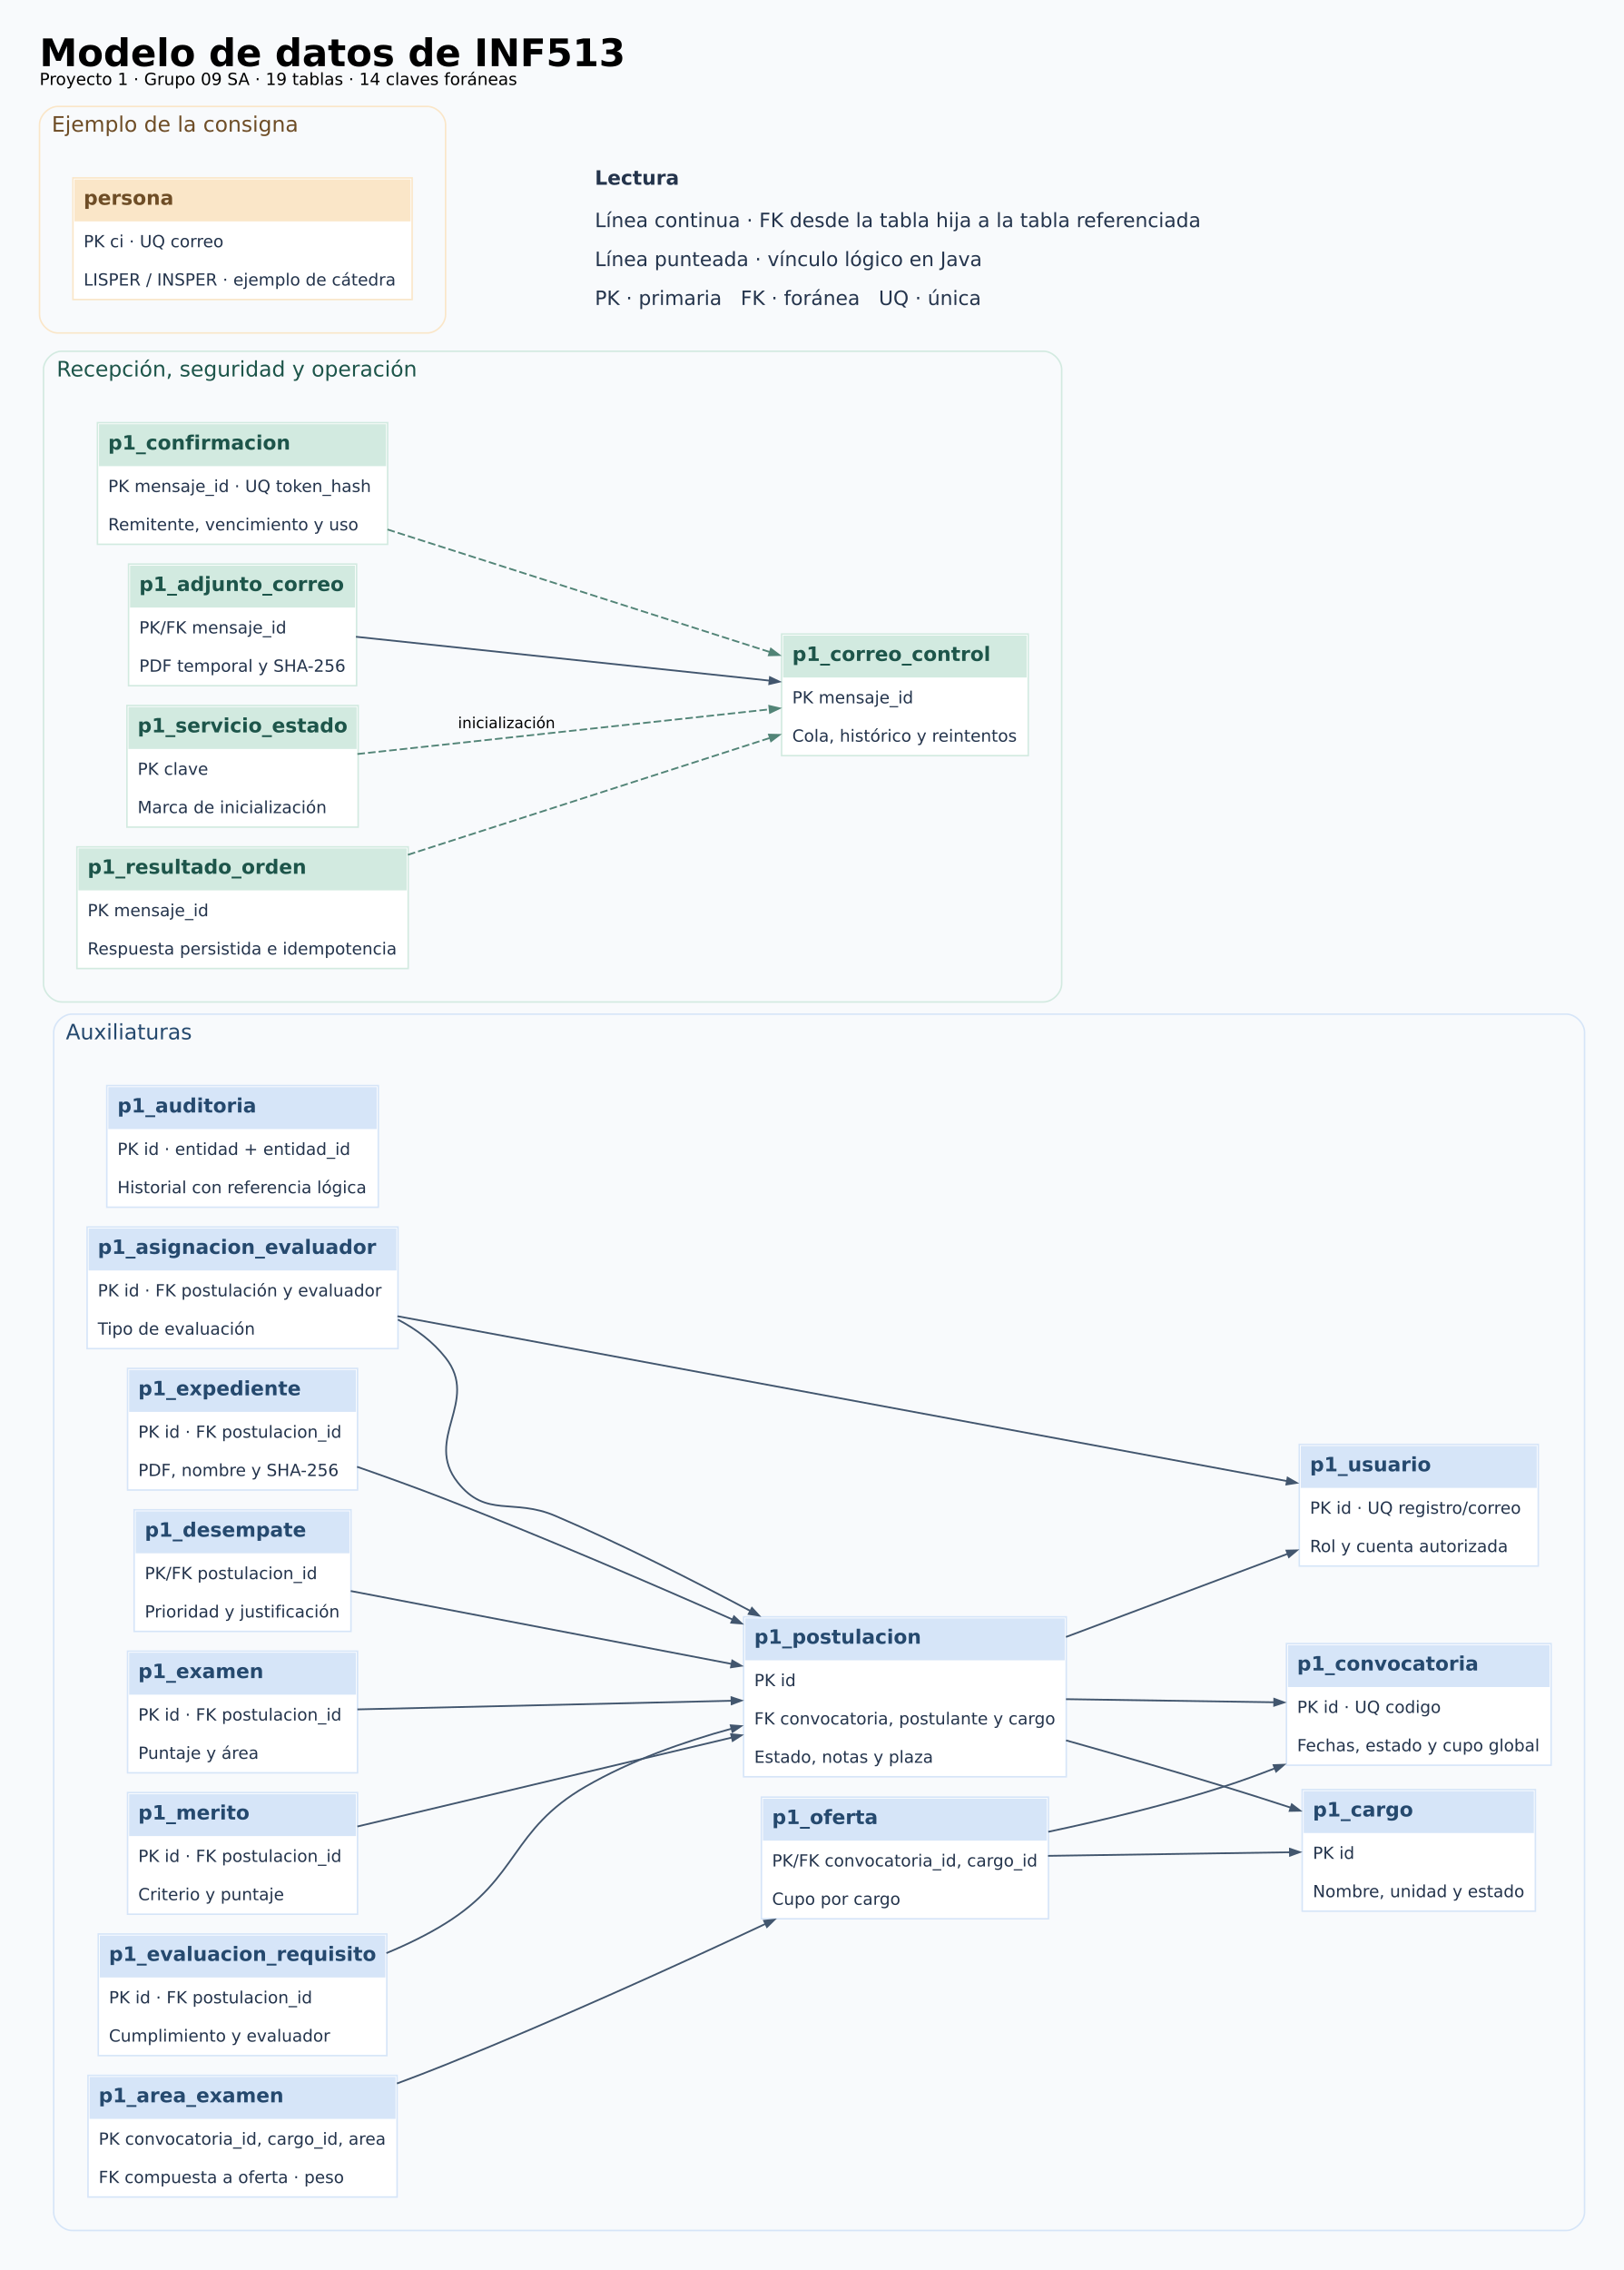
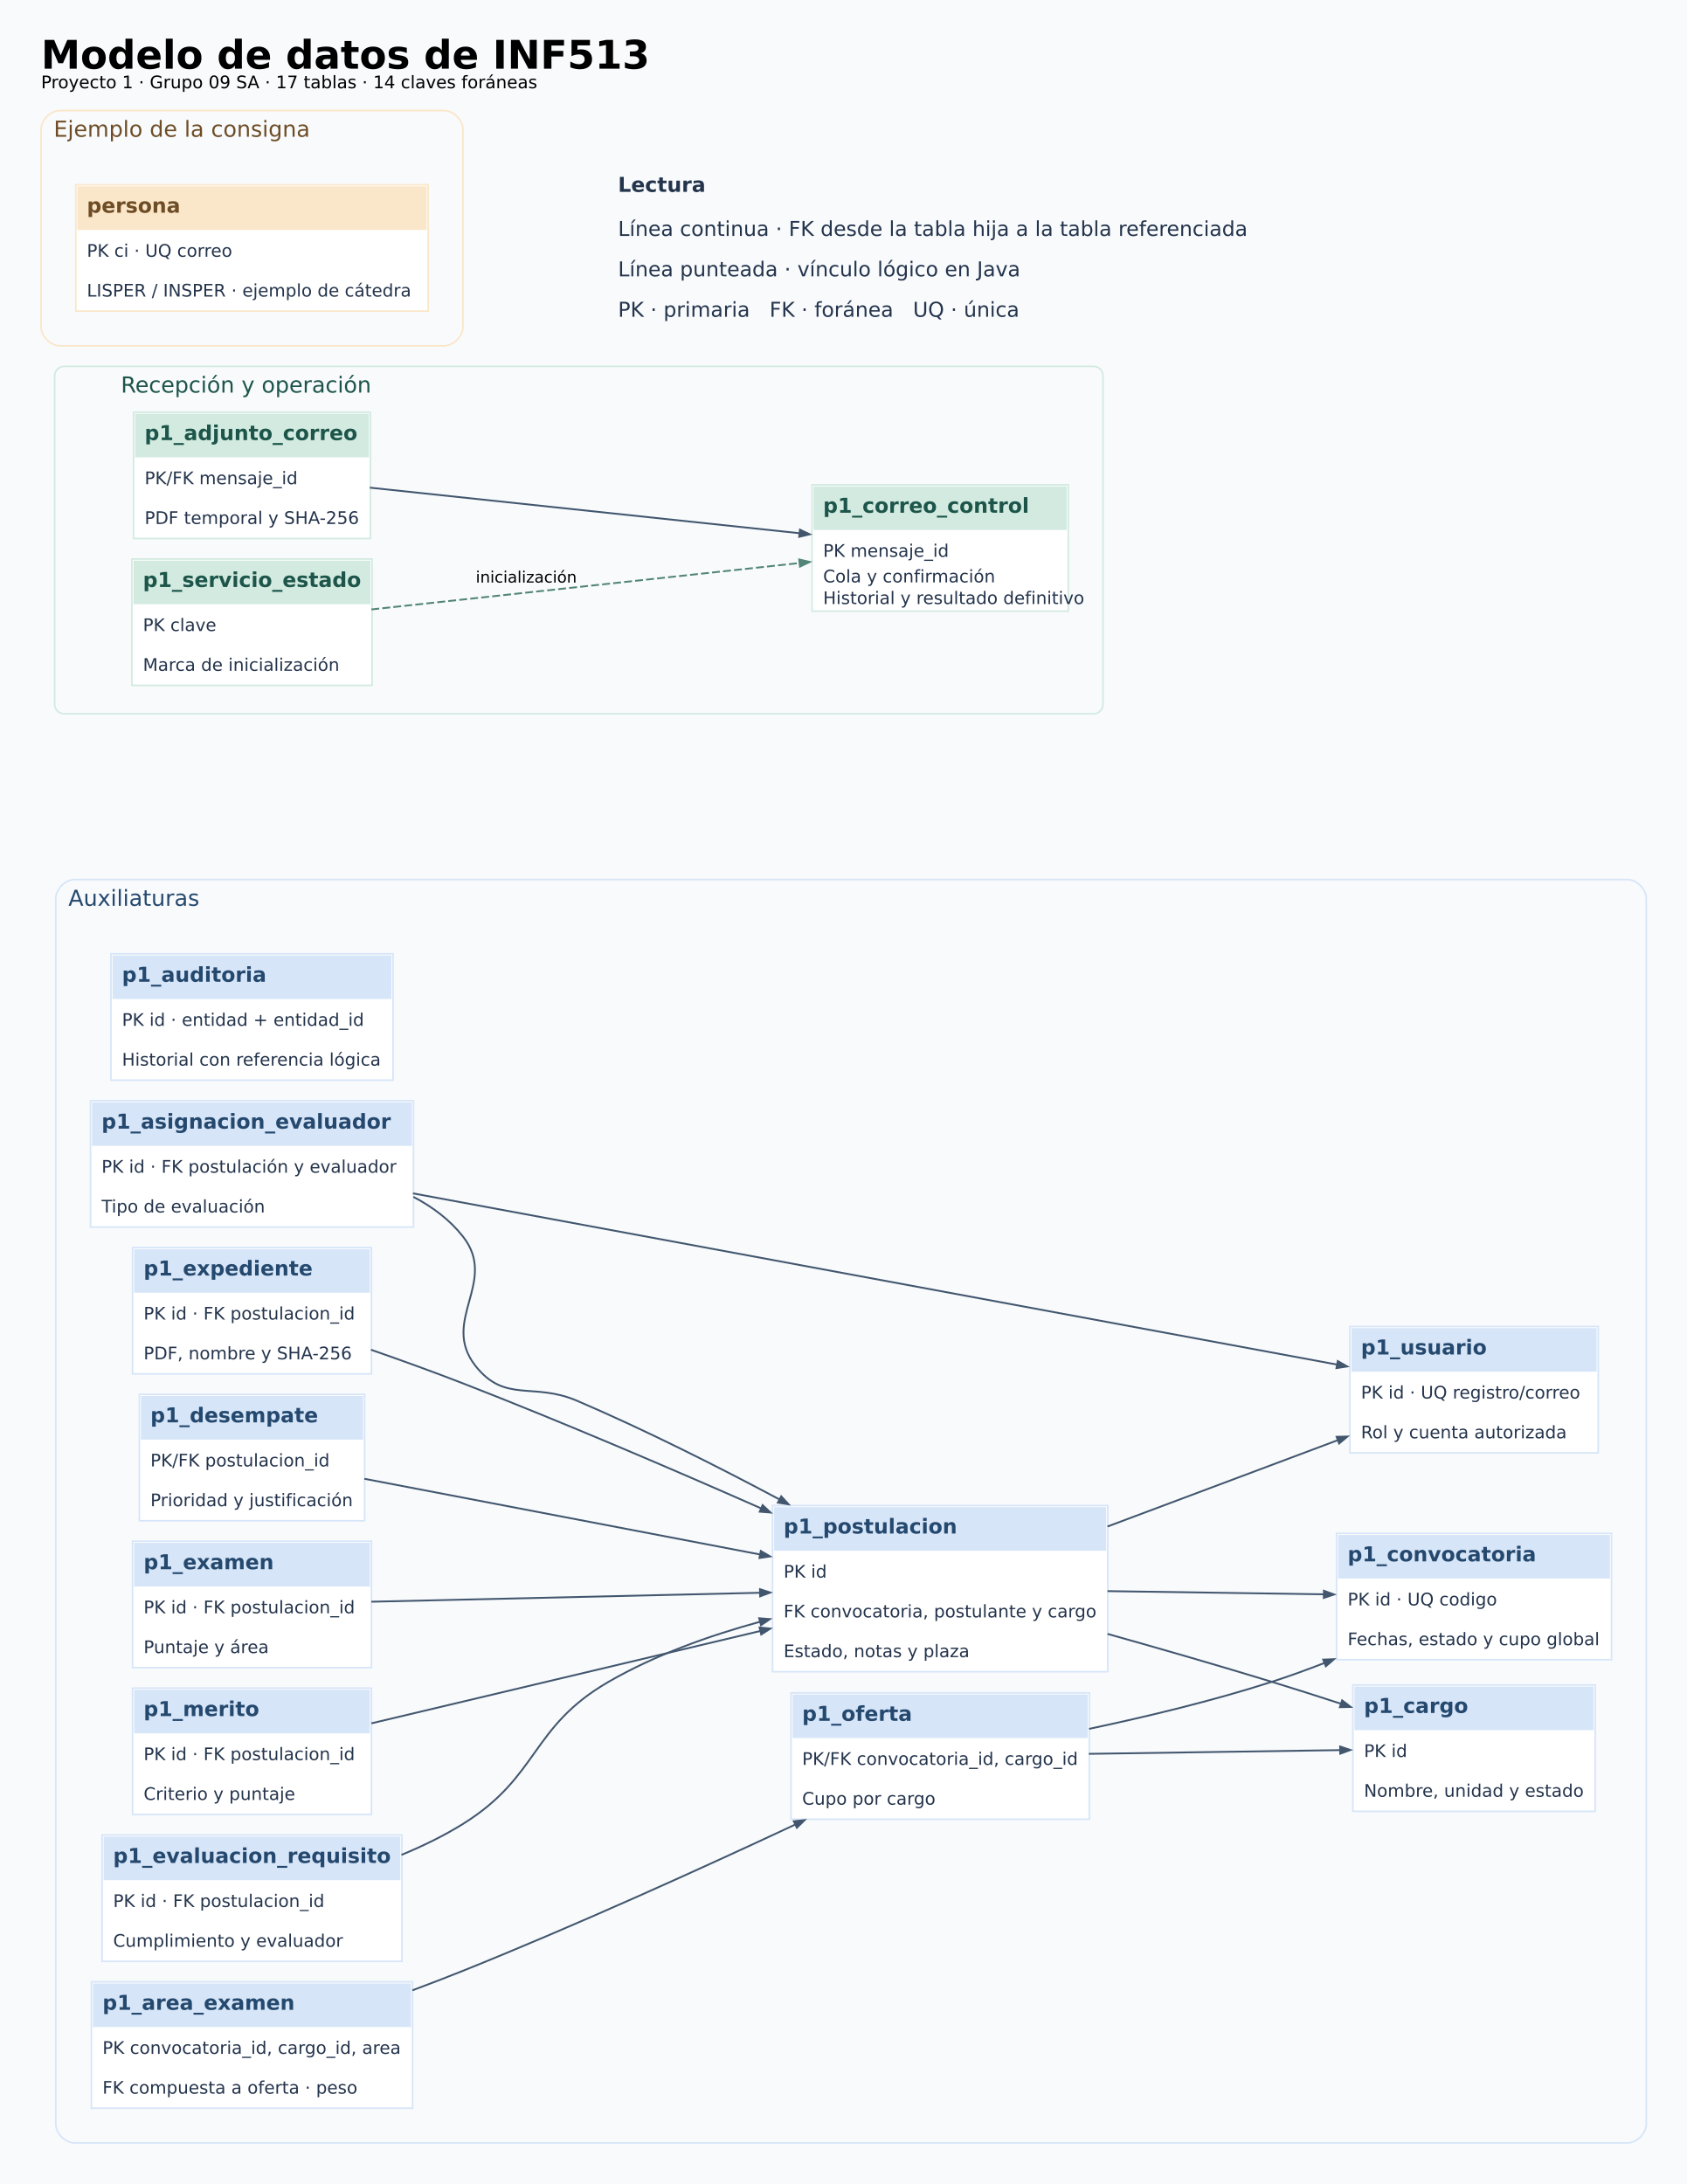
- <svg xmlns="http://www.w3.org/2000/svg" width="1068pt" height="1493pt" viewBox="0.00 0.00 1068.00 1493.00">
-   <g id="graph0" class="graph" transform="scale(1 1) rotate(0) translate(18 1475)">
+ <svg xmlns="http://www.w3.org/2000/svg" width="1068pt" height="1383pt" viewBox="0.00 0.00 1068.00 1383.00">
+   <g id="graph0" class="graph" transform="scale(1 1) rotate(0) translate(18 1365.0)">
    <polygon fill="#f8fafc" stroke="none" points="-18,18 -18,-1475 1050.44,-1475 1050.44,18 -18,18" />
-     <text xml:space="preserve" text-anchor="start" x="8" y="-1431.5" font-family="DejaVu Sans" font-weight="bold" font-size="25.00">Modelo de datos de INF513</text>
-     <text xml:space="preserve" text-anchor="start" x="8" y="-1419.1" font-family="DejaVu Sans" font-size="11.00">Proyecto 1 · Grupo 09 SA · 19 tablas · 14 claves foráneas</text>
+     <text xml:space="preserve" text-anchor="start" x="8" y="-1321.5" font-family="DejaVu Sans" font-weight="bold" font-size="25.00">Modelo de datos de INF513</text>
+     <text xml:space="preserve" text-anchor="start" x="8" y="-1309.1" font-family="DejaVu Sans" font-size="11.00">Proyecto 1 · Grupo 09 SA · 17 tablas · 14 claves foráneas</text>
    <g id="clust1" class="cluster">
      <path fill="#f8fafc" stroke="#d6e5f8" d="M29.31,-8C29.31,-8 1012.44,-8 1012.44,-8 1018.44,-8 1024.44,-14 1024.44,-20 1024.44,-20 1024.44,-796 1024.44,-796 1024.44,-802 1018.44,-808 1012.44,-808 1012.44,-808 29.31,-808 29.31,-808 23.31,-808 17.31,-802 17.31,-796 17.31,-796 17.31,-20 17.31,-20 17.31,-14 23.31,-8 29.31,-8" />
      <text xml:space="preserve" text-anchor="middle" x="66.79" y="-791.4" font-family="DejaVu Sans" font-size="14.00" fill="#25496e">Auxiliaturas</text>
    </g>
    <g id="clust2" class="cluster">
-       <path fill="#f8fafc" stroke="#d2eae0" d="M22.61,-816C22.61,-816 668.46,-816 668.46,-816 674.46,-816 680.46,-822 680.46,-828 680.46,-828 680.46,-1232 680.46,-1232 680.46,-1238 674.46,-1244 668.46,-1244 668.46,-1244 22.61,-1244 22.61,-1244 16.61,-1244 10.61,-1238 10.61,-1232 10.61,-1232 10.61,-828 10.61,-828 10.61,-822 16.61,-816 22.61,-816" />
-       <text xml:space="preserve" text-anchor="middle" x="137.81" y="-1227.4" font-family="DejaVu Sans" font-size="14.00" fill="#1d554a">Recepción, seguridad y operación</text>
-     </g>
-     <g id="clust3" class="cluster">
+       <rect x="16.61" y="-1133" width="663.85" height="220" rx="6" fill="#f8fafc" stroke="#d2eae0" />
+       <text xml:space="preserve" text-anchor="middle" x="137.81" y="-1116.4" font-family="DejaVu Sans" font-size="14.00" fill="#1d554a">Recepción y operación</text>
+     </g>
+     <g id="clust3" class="cluster" transform="translate(0 110)">
      <path fill="#f8fafc" stroke="#fae6c8" d="M20,-1256C20,-1256 263.13,-1256 263.13,-1256 269.13,-1256 275.13,-1262 275.13,-1268 275.13,-1268 275.13,-1393 275.13,-1393 275.13,-1399 269.13,-1405 263.13,-1405 263.13,-1405 20,-1405 20,-1405 14,-1405 8,-1399 8,-1393 8,-1393 8,-1268 8,-1268 8,-1262 14,-1256 20,-1256" />
      <text xml:space="preserve" text-anchor="middle" x="97.15" y="-1388.4" font-family="DejaVu Sans" font-size="14.00" fill="#6e4d26">Ejemplo de la consigna</text>
    </g>
    <g id="node1" class="node">
      <polygon fill="white" stroke="none" points="836.77,-445 836.77,-525 994,-525 994,-445 836.77,-445" />
      <polygon fill="none" stroke="#d6e5f8" points="836.77,-445 836.77,-525 994,-525 994,-445 836.77,-445" />
      <polygon fill="#d6e5f8" stroke="none" points="837.77,-496.4 837.77,-524 993,-524 993,-496.4 837.77,-496.4" />
      <text xml:space="preserve" text-anchor="start" x="843.77" y="-507.3" font-family="DejaVu Sans" font-weight="bold" font-size="13.00" fill="#25496e">p1_usuario</text>
      <text xml:space="preserve" text-anchor="start" x="843.77" y="-479.4" font-family="DejaVu Sans" font-size="11.00" fill="#24344c">PK id · UQ registro/correo</text>
      <text xml:space="preserve" text-anchor="start" x="843.77" y="-454.2" font-family="DejaVu Sans" font-size="11.00" fill="#24344c">Rol y cuenta autorizada</text>
    </g>
    <g id="node2" class="node">
      <polygon fill="white" stroke="none" points="828.32,-314 828.32,-394 1002.44,-394 1002.44,-314 828.32,-314" />
      <polygon fill="none" stroke="#d6e5f8" points="828.32,-314 828.32,-394 1002.44,-394 1002.44,-314 828.32,-314" />
      <polygon fill="#d6e5f8" stroke="none" points="829.32,-365.4 829.32,-393 1001.44,-393 1001.44,-365.4 829.32,-365.4" />
      <text xml:space="preserve" text-anchor="start" x="835.32" y="-376.3" font-family="DejaVu Sans" font-weight="bold" font-size="13.00" fill="#25496e">p1_convocatoria</text>
      <text xml:space="preserve" text-anchor="start" x="835.32" y="-348.4" font-family="DejaVu Sans" font-size="11.00" fill="#24344c">PK id · UQ codigo</text>
      <text xml:space="preserve" text-anchor="start" x="835.32" y="-323.2" font-family="DejaVu Sans" font-size="11.00" fill="#24344c">Fechas, estado y cupo global</text>
    </g>
    <g id="node3" class="node">
      <polygon fill="white" stroke="none" points="838.68,-218 838.68,-298 992.09,-298 992.09,-218 838.68,-218" />
      <polygon fill="none" stroke="#d6e5f8" points="838.68,-218 838.68,-298 992.09,-298 992.09,-218 838.68,-218" />
      <polygon fill="#d6e5f8" stroke="none" points="839.68,-269.4 839.68,-297 991.09,-297 991.09,-269.4 839.68,-269.4" />
      <text xml:space="preserve" text-anchor="start" x="845.68" y="-280.3" font-family="DejaVu Sans" font-weight="bold" font-size="13.00" fill="#25496e">p1_cargo</text>
      <text xml:space="preserve" text-anchor="start" x="845.68" y="-252.4" font-family="DejaVu Sans" font-size="11.00" fill="#24344c">PK id</text>
      <text xml:space="preserve" text-anchor="start" x="845.68" y="-227.2" font-family="DejaVu Sans" font-size="11.00" fill="#24344c">Nombre, unidad y estado</text>
    </g>
    <g id="node4" class="node">
      <polygon fill="white" stroke="none" points="482.92,-213 482.92,-293 671.74,-293 671.74,-213 482.92,-213" />
      <polygon fill="none" stroke="#d6e5f8" points="482.92,-213 482.92,-293 671.74,-293 671.74,-213 482.92,-213" />
      <polygon fill="#d6e5f8" stroke="none" points="483.92,-264.4 483.92,-292 670.74,-292 670.74,-264.4 483.92,-264.4" />
      <text xml:space="preserve" text-anchor="start" x="489.92" y="-275.3" font-family="DejaVu Sans" font-weight="bold" font-size="13.00" fill="#25496e">p1_oferta</text>
      <text xml:space="preserve" text-anchor="start" x="489.92" y="-247.4" font-family="DejaVu Sans" font-size="11.00" fill="#24344c">PK/FK convocatoria_id, cargo_id</text>
      <text xml:space="preserve" text-anchor="start" x="489.92" y="-222.2" font-family="DejaVu Sans" font-size="11.00" fill="#24344c">Cupo por cargo</text>
    </g>
    <g id="edge11" class="edge">
      <path fill="none" stroke="#42566e" stroke-width="1.15" d="M671.63,-270.22C708.12,-277.93 750.06,-288 787.32,-300 798.36,-303.56 809.77,-307.7 821.01,-312.08" />
      <polygon fill="#42566e" stroke="#42566e" stroke-width="1.15" points="819.87,-314.07 826.75,-314.34 821.54,-309.84 819.87,-314.07" />
    </g>
    <g id="edge10" class="edge">
      <path fill="none" stroke="#42566e" stroke-width="1.15" d="M671.49,-254.39C721.45,-255.13 782.5,-256.04 830.9,-256.76" />
      <polygon fill="#42566e" stroke="#42566e" stroke-width="1.15" points="830.59,-259.03 837.12,-256.85 830.66,-254.48 830.59,-259.03" />
    </g>
    <g id="node5" class="node">
      <polygon fill="white" stroke="none" points="39.9,-30 39.9,-110 243.24,-110 243.24,-30 39.9,-30" />
      <polygon fill="none" stroke="#d6e5f8" points="39.9,-30 39.9,-110 243.24,-110 243.24,-30 39.9,-30" />
      <polygon fill="#d6e5f8" stroke="none" points="40.9,-81.4 40.9,-109 242.24,-109 242.24,-81.4 40.9,-81.4" />
      <text xml:space="preserve" text-anchor="start" x="46.9" y="-92.3" font-family="DejaVu Sans" font-weight="bold" font-size="13.00" fill="#25496e">p1_area_examen</text>
      <text xml:space="preserve" text-anchor="start" x="46.9" y="-64.4" font-family="DejaVu Sans" font-size="11.00" fill="#24344c">PK convocatoria_id, cargo_id, area</text>
      <text xml:space="preserve" text-anchor="start" x="46.9" y="-39.2" font-family="DejaVu Sans" font-size="11.00" fill="#24344c">FK compuesta a oferta · peso</text>
    </g>
    <g id="edge2" class="edge">
      <path fill="none" stroke="#42566e" stroke-width="1.15" d="M243.15,-104.66C253.99,-108.7 264.83,-112.85 275.13,-117 346.87,-145.85 426.55,-182.02 485.93,-209.8" />
      <polygon fill="#42566e" stroke="#42566e" stroke-width="1.15" points="484.64,-211.71 491.5,-212.41 486.58,-207.59 484.64,-211.71" />
    </g>
    <g id="node6" class="node">
      <polygon fill="white" stroke="none" points="471.19,-306.4 471.19,-411.6 683.47,-411.6 683.47,-306.4 471.19,-306.4" />
      <polygon fill="none" stroke="#d6e5f8" points="471.19,-306.4 471.19,-411.6 683.47,-411.6 683.47,-306.4 471.19,-306.4" />
      <polygon fill="#d6e5f8" stroke="none" points="472.19,-383 472.19,-410.6 682.47,-410.6 682.47,-383 472.19,-383" />
      <text xml:space="preserve" text-anchor="start" x="478.19" y="-393.9" font-family="DejaVu Sans" font-weight="bold" font-size="13.00" fill="#25496e">p1_postulacion</text>
      <text xml:space="preserve" text-anchor="start" x="478.19" y="-366" font-family="DejaVu Sans" font-size="11.00" fill="#24344c">PK id</text>
      <text xml:space="preserve" text-anchor="start" x="478.19" y="-340.8" font-family="DejaVu Sans" font-size="11.00" fill="#24344c">FK convocatoria, postulante y cargo</text>
      <text xml:space="preserve" text-anchor="start" x="478.19" y="-315.6" font-family="DejaVu Sans" font-size="11.00" fill="#24344c">Estado, notas y plaza</text>
    </g>
    <g id="edge14" class="edge">
      <path fill="none" stroke="#42566e" stroke-width="1.15" d="M683.28,-398.35C730.25,-415.96 784.91,-436.45 829.28,-453.09" />
      <polygon fill="#42566e" stroke="#42566e" stroke-width="1.15" points="828.35,-455.17 835.24,-455.33 829.95,-450.91 828.35,-455.17" />
    </g>
    <g id="edge13" class="edge">
      <path fill="none" stroke="#42566e" stroke-width="1.15" d="M683.28,-357.44C727.15,-356.79 777.74,-356.03 820.37,-355.4" />
      <polygon fill="#42566e" stroke="#42566e" stroke-width="1.15" points="820.31,-357.68 826.77,-355.3 820.24,-353.13 820.31,-357.68" />
    </g>
    <g id="edge12" class="edge">
      <path fill="none" stroke="#42566e" stroke-width="1.15" d="M683.31,-330.34C716.65,-320.98 753.62,-310.32 787.32,-300 801.6,-295.63 816.73,-290.8 831.37,-286.02" />
      <polygon fill="#42566e" stroke="#42566e" stroke-width="1.15" points="831.85,-288.26 837.32,-284.08 830.43,-283.94 831.85,-288.26" />
    </g>
    <g id="node7" class="node">
      <polygon fill="white" stroke="none" points="65.93,-495 65.93,-575 217.2,-575 217.2,-495 65.93,-495" />
      <polygon fill="none" stroke="#d6e5f8" points="65.93,-495 65.93,-575 217.2,-575 217.2,-495 65.93,-495" />
      <polygon fill="#d6e5f8" stroke="none" points="66.93,-546.4 66.93,-574 216.2,-574 216.2,-546.4 66.93,-546.4" />
      <text xml:space="preserve" text-anchor="start" x="72.93" y="-557.3" font-family="DejaVu Sans" font-weight="bold" font-size="13.00" fill="#25496e">p1_expediente</text>
      <text xml:space="preserve" text-anchor="start" x="72.93" y="-529.4" font-family="DejaVu Sans" font-size="11.00" fill="#24344c">PK id · FK postulacion_id</text>
      <text xml:space="preserve" text-anchor="start" x="72.93" y="-504.2" font-family="DejaVu Sans" font-size="11.00" fill="#24344c">PDF, nombre y SHA-256</text>
    </g>
    <g id="edge8" class="edge">
      <path fill="none" stroke="#42566e" stroke-width="1.15" d="M216.89,-510.29C235.97,-503.65 256.4,-496.28 275.13,-489 338.26,-464.46 407.72,-434.67 464.02,-409.8" />
      <polygon fill="#42566e" stroke="#42566e" stroke-width="1.15" points="464.91,-411.9 469.93,-407.19 463.07,-407.74 464.91,-411.9" />
    </g>
    <g id="node8" class="node">
      <polygon fill="white" stroke="none" points="46.65,-123 46.65,-203 236.48,-203 236.48,-123 46.65,-123" />
      <polygon fill="none" stroke="#d6e5f8" points="46.65,-123 46.65,-203 236.48,-203 236.48,-123 46.65,-123" />
      <polygon fill="#d6e5f8" stroke="none" points="47.65,-174.4 47.65,-202 235.48,-202 235.48,-174.4 47.65,-174.4" />
      <text xml:space="preserve" text-anchor="start" x="53.65" y="-185.3" font-family="DejaVu Sans" font-weight="bold" font-size="13.00" fill="#25496e">p1_evaluacion_requisito</text>
      <text xml:space="preserve" text-anchor="start" x="53.65" y="-157.4" font-family="DejaVu Sans" font-size="11.00" fill="#24344c">PK id · FK postulacion_id</text>
      <text xml:space="preserve" text-anchor="start" x="53.65" y="-132.2" font-family="DejaVu Sans" font-size="11.00" fill="#24344c">Cumplimiento y evaluador</text>
    </g>
    <g id="edge6" class="edge">
      <path fill="none" stroke="#42566e" stroke-width="1.15" d="M236.23,-190.42C249.73,-196.01 263.11,-202.51 275.13,-210 323.74,-240.27 317.76,-271.34 367.34,-300 396.65,-316.95 431.11,-329.26 463.51,-338.11" />
      <polygon fill="#42566e" stroke="#42566e" stroke-width="1.15" points="462.71,-340.26 469.57,-339.73 463.88,-335.86 462.71,-340.26" />
    </g>
    <g id="node9" class="node">
      <polygon fill="white" stroke="none" points="65.93,-216 65.93,-296 217.2,-296 217.2,-216 65.93,-216" />
      <polygon fill="none" stroke="#d6e5f8" points="65.93,-216 65.93,-296 217.2,-296 217.2,-216 65.93,-216" />
      <polygon fill="#d6e5f8" stroke="none" points="66.93,-267.4 66.93,-295 216.2,-295 216.2,-267.4 66.93,-267.4" />
      <text xml:space="preserve" text-anchor="start" x="72.93" y="-278.3" font-family="DejaVu Sans" font-weight="bold" font-size="13.00" fill="#25496e">p1_merito</text>
      <text xml:space="preserve" text-anchor="start" x="72.93" y="-250.4" font-family="DejaVu Sans" font-size="11.00" fill="#24344c">PK id · FK postulacion_id</text>
      <text xml:space="preserve" text-anchor="start" x="72.93" y="-225.2" font-family="DejaVu Sans" font-size="11.00" fill="#24344c">Criterio y puntaje</text>
    </g>
    <g id="edge9" class="edge">
      <path fill="none" stroke="#42566e" stroke-width="1.15" d="M217.13,-273.71C284.93,-289.8 385.94,-313.79 463.6,-332.23" />
      <polygon fill="#42566e" stroke="#42566e" stroke-width="1.15" points="462.97,-334.42 469.82,-333.71 464.02,-329.99 462.97,-334.42" />
    </g>
    <g id="node10" class="node">
      <polygon fill="white" stroke="none" points="65.93,-309 65.93,-389 217.2,-389 217.2,-309 65.93,-309" />
      <polygon fill="none" stroke="#d6e5f8" points="65.93,-309 65.93,-389 217.2,-389 217.2,-309 65.93,-309" />
      <polygon fill="#d6e5f8" stroke="none" points="66.93,-360.4 66.93,-388 216.2,-388 216.2,-360.4 66.93,-360.4" />
      <text xml:space="preserve" text-anchor="start" x="72.93" y="-371.3" font-family="DejaVu Sans" font-weight="bold" font-size="13.00" fill="#25496e">p1_examen</text>
      <text xml:space="preserve" text-anchor="start" x="72.93" y="-343.4" font-family="DejaVu Sans" font-size="11.00" fill="#24344c">PK id · FK postulacion_id</text>
      <text xml:space="preserve" text-anchor="start" x="72.93" y="-318.2" font-family="DejaVu Sans" font-size="11.00" fill="#24344c">Puntaje y área</text>
    </g>
    <g id="edge7" class="edge">
      <path fill="none" stroke="#42566e" stroke-width="1.15" d="M217.13,-350.72C284.93,-352.28 385.94,-354.61 463.6,-356.4" />
      <polygon fill="#42566e" stroke="#42566e" stroke-width="1.15" points="463.22,-358.67 469.77,-356.54 463.33,-354.12 463.22,-358.67" />
    </g>
    <g id="node11" class="node">
      <polygon fill="white" stroke="none" points="70.25,-402 70.25,-482 212.89,-482 212.89,-402 70.25,-402" />
      <polygon fill="none" stroke="#d6e5f8" points="70.25,-402 70.25,-482 212.89,-482 212.89,-402 70.25,-402" />
      <polygon fill="#d6e5f8" stroke="none" points="71.25,-453.4 71.25,-481 211.89,-481 211.89,-453.4 71.25,-453.4" />
      <text xml:space="preserve" text-anchor="start" x="77.25" y="-464.3" font-family="DejaVu Sans" font-weight="bold" font-size="13.00" fill="#25496e">p1_desempate</text>
      <text xml:space="preserve" text-anchor="start" x="77.25" y="-436.4" font-family="DejaVu Sans" font-size="11.00" fill="#24344c">PK/FK postulacion_id</text>
      <text xml:space="preserve" text-anchor="start" x="77.25" y="-411.2" font-family="DejaVu Sans" font-size="11.00" fill="#24344c">Prioridad y justificación</text>
    </g>
    <g id="edge5" class="edge">
      <path fill="none" stroke="#42566e" stroke-width="1.15" d="M212.74,-428.57C280.43,-415.62 384.01,-395.8 463.33,-380.62" />
      <polygon fill="#42566e" stroke="#42566e" stroke-width="1.15" points="463.74,-382.86 469.7,-379.4 462.89,-378.39 463.74,-382.86" />
    </g>
    <g id="node12" class="node">
      <polygon fill="white" stroke="none" points="39.31,-588 39.31,-668 243.83,-668 243.83,-588 39.31,-588" />
      <polygon fill="none" stroke="#d6e5f8" points="39.31,-588 39.31,-668 243.83,-668 243.83,-588 39.31,-588" />
      <polygon fill="#d6e5f8" stroke="none" points="40.31,-639.4 40.31,-667 242.83,-667 242.83,-639.4 40.31,-639.4" />
      <text xml:space="preserve" text-anchor="start" x="46.31" y="-650.3" font-family="DejaVu Sans" font-weight="bold" font-size="13.00" fill="#25496e">p1_asignacion_evaluador</text>
      <text xml:space="preserve" text-anchor="start" x="46.31" y="-622.4" font-family="DejaVu Sans" font-size="11.00" fill="#24344c">PK id · FK postulación y evaluador</text>
      <text xml:space="preserve" text-anchor="start" x="46.31" y="-597.2" font-family="DejaVu Sans" font-size="11.00" fill="#24344c">Tipo de evaluación</text>
    </g>
    <g id="edge4" class="edge">
      <path fill="none" stroke="#42566e" stroke-width="1.15" d="M243.47,-609.31C396.66,-580.92 685.24,-527.45 828.79,-500.86" />
      <polygon fill="#42566e" stroke="#42566e" stroke-width="1.15" points="829.09,-503.12 835.07,-499.7 828.26,-498.64 829.09,-503.12" />
    </g>
    <g id="edge3" class="edge">
      <path fill="none" stroke="#42566e" stroke-width="1.15" d="M243.75,-607.1C255.8,-600.8 266.77,-592.62 275.13,-582 297.79,-553.23 260.43,-528.73 283.13,-500 301.84,-476.34 319.61,-489.88 347.34,-478 390.46,-459.53 436.6,-436.27 476.09,-415.22" />
      <polygon fill="#42566e" stroke="#42566e" stroke-width="1.15" points="476.69,-417.48 481.34,-412.41 474.54,-413.47 476.69,-417.48" />
    </g>
    <g id="node13" class="node">
      <polygon fill="white" stroke="none" points="52.25,-681 52.25,-761 230.88,-761 230.88,-681 52.25,-681" />
      <polygon fill="none" stroke="#d6e5f8" points="52.25,-681 52.25,-761 230.88,-761 230.88,-681 52.25,-681" />
      <polygon fill="#d6e5f8" stroke="none" points="53.25,-732.4 53.25,-760 229.88,-760 229.88,-732.4 53.25,-732.4" />
      <text xml:space="preserve" text-anchor="start" x="59.25" y="-743.3" font-family="DejaVu Sans" font-weight="bold" font-size="13.00" fill="#25496e">p1_auditoria</text>
      <text xml:space="preserve" text-anchor="start" x="59.25" y="-715.4" font-family="DejaVu Sans" font-size="11.00" fill="#24344c">PK id · entidad + entidad_id</text>
      <text xml:space="preserve" text-anchor="start" x="59.25" y="-690.2" font-family="DejaVu Sans" font-size="11.00" fill="#24344c">Historial con referencia lógica</text>
    </g>
    <g id="node14" class="node">
      <polygon fill="white" stroke="none" points="496.2,-978 496.2,-1058 658.46,-1058 658.46,-978 496.2,-978" />
      <polygon fill="none" stroke="#d2eae0" points="496.2,-978 496.2,-1058 658.46,-1058 658.46,-978 496.2,-978" />
      <polygon fill="#d2eae0" stroke="none" points="497.2,-1029.4 497.2,-1057 657.46,-1057 657.46,-1029.4 497.2,-1029.4" />
      <text xml:space="preserve" text-anchor="start" x="503.2" y="-1040.3" font-family="DejaVu Sans" font-weight="bold" font-size="13.00" fill="#1d554a">p1_correo_control</text>
      <text xml:space="preserve" text-anchor="start" x="503.2" y="-1012.4" font-family="DejaVu Sans" font-size="11.00" fill="#24344c">PK mensaje_id</text>
-       <text xml:space="preserve" text-anchor="start" x="503.2" y="-987.2" font-family="DejaVu Sans" font-size="11.00" fill="#24344c">Cola, histórico y reintentos</text>
+       <text xml:space="preserve" text-anchor="start" x="503.2" y="-996.2" font-family="DejaVu Sans" font-size="11.00" fill="#24344c">Cola y confirmación</text>
+       <text x="503.2" y="-982.5" font-family="DejaVu Sans" font-size="11" fill="#24344c">Historial y resultado definitivo</text>
    </g>
    <g id="node15" class="node">
      <polygon fill="white" stroke="none" points="66.57,-1024 66.57,-1104 216.57,-1104 216.57,-1024 66.57,-1024" />
      <polygon fill="none" stroke="#d2eae0" points="66.57,-1024 66.57,-1104 216.57,-1104 216.57,-1024 66.57,-1024" />
      <polygon fill="#d2eae0" stroke="none" points="67.57,-1075.4 67.57,-1103 215.57,-1103 215.57,-1075.4 67.57,-1075.4" />
      <text xml:space="preserve" text-anchor="start" x="73.57" y="-1086.3" font-family="DejaVu Sans" font-weight="bold" font-size="13.00" fill="#1d554a">p1_adjunto_correo</text>
      <text xml:space="preserve" text-anchor="start" x="73.57" y="-1058.4" font-family="DejaVu Sans" font-size="11.00" fill="#24344c">PK/FK mensaje_id</text>
      <text xml:space="preserve" text-anchor="start" x="73.57" y="-1033.2" font-family="DejaVu Sans" font-size="11.00" fill="#24344c">PDF temporal y SHA-256</text>
    </g>
    <g id="edge1" class="edge">
      <path fill="none" stroke="#42566e" stroke-width="1.15" d="M216.15,-1056.2C291.39,-1048.22 408.29,-1035.82 488.38,-1027.33" />
      <polygon fill="#42566e" stroke="#42566e" stroke-width="1.15" points="488.54,-1029.6 494.76,-1026.65 488.06,-1025.07 488.54,-1029.6" />
    </g>
-     <g id="node16" class="node">
-       <polygon fill="white" stroke="none" points="46.12,-1117 46.12,-1197 237.01,-1197 237.01,-1117 46.12,-1117" />
-       <polygon fill="none" stroke="#d2eae0" points="46.12,-1117 46.12,-1197 237.01,-1197 237.01,-1117 46.12,-1117" />
-       <polygon fill="#d2eae0" stroke="none" points="47.12,-1168.4 47.12,-1196 236.01,-1196 236.01,-1168.4 47.12,-1168.4" />
-       <text xml:space="preserve" text-anchor="start" x="53.12" y="-1179.3" font-family="DejaVu Sans" font-weight="bold" font-size="13.00" fill="#1d554a">p1_confirmacion</text>
-       <text xml:space="preserve" text-anchor="start" x="53.12" y="-1151.4" font-family="DejaVu Sans" font-size="11.00" fill="#24344c">PK mensaje_id · UQ token_hash</text>
-       <text xml:space="preserve" text-anchor="start" x="53.12" y="-1126.2" font-family="DejaVu Sans" font-size="11.00" fill="#24344c">Remitente, vencimiento y uso</text>
-     </g>
-     <g id="edge15" class="edge">
-       <path fill="none" stroke="#528477" stroke-width="1.15" stroke-dasharray="5,2" d="M236.95,-1126.75C311.89,-1102.74 415.85,-1069.43 488.91,-1046.01" />
-       <polygon fill="#528477" stroke="#528477" stroke-width="1.15" points="489.17,-1048.32 494.66,-1044.17 487.78,-1043.99 489.17,-1048.32" />
-     </g>
-     <g id="node17" class="node">
-       <polygon fill="white" stroke="none" points="32.61,-838 32.61,-918 250.53,-918 250.53,-838 32.61,-838" />
-       <polygon fill="none" stroke="#d2eae0" points="32.61,-838 32.61,-918 250.53,-918 250.53,-838 32.61,-838" />
-       <polygon fill="#d2eae0" stroke="none" points="33.61,-889.4 33.61,-917 249.53,-917 249.53,-889.4 33.61,-889.4" />
-       <text xml:space="preserve" text-anchor="start" x="39.61" y="-900.3" font-family="DejaVu Sans" font-weight="bold" font-size="13.00" fill="#1d554a">p1_resultado_orden</text>
-       <text xml:space="preserve" text-anchor="start" x="39.61" y="-872.4" font-family="DejaVu Sans" font-size="11.00" fill="#24344c">PK mensaje_id</text>
-       <text xml:space="preserve" text-anchor="start" x="39.61" y="-847.2" font-family="DejaVu Sans" font-size="11.00" fill="#24344c">Respuesta persistida e idempotencia</text>
-     </g>
-     <g id="edge16" class="edge">
-       <path fill="none" stroke="#528477" stroke-width="1.15" stroke-dasharray="5,2" d="M250.35,-912.79C323.79,-936.49 419.81,-967.48 488.58,-989.68" />
-       <polygon fill="#528477" stroke="#528477" stroke-width="1.15" points="487.87,-991.84 494.75,-991.67 489.26,-987.51 487.87,-991.84" />
-     </g>
    <g id="node18" class="node">
      <polygon fill="white" stroke="none" points="65.51,-931 65.51,-1011 217.63,-1011 217.63,-931 65.51,-931" />
      <polygon fill="none" stroke="#d2eae0" points="65.51,-931 65.51,-1011 217.63,-1011 217.63,-931 65.51,-931" />
      <polygon fill="#d2eae0" stroke="none" points="66.51,-982.4 66.51,-1010 216.63,-1010 216.63,-982.4 66.51,-982.4" />
      <text xml:space="preserve" text-anchor="start" x="72.51" y="-993.3" font-family="DejaVu Sans" font-weight="bold" font-size="13.00" fill="#1d554a">p1_servicio_estado</text>
      <text xml:space="preserve" text-anchor="start" x="72.51" y="-965.4" font-family="DejaVu Sans" font-size="11.00" fill="#24344c">PK clave</text>
      <text xml:space="preserve" text-anchor="start" x="72.51" y="-940.2" font-family="DejaVu Sans" font-size="11.00" fill="#24344c">Marca de inicialización</text>
    </g>
    <g id="edge17" class="edge">
      <path fill="none" stroke="#528477" stroke-width="1.15" stroke-dasharray="5,2" d="M217.13,-979.08C292.42,-987.24 408.68,-999.83 488.41,-1008.47" />
      <polygon fill="#528477" stroke="#528477" stroke-width="1.15" points="488.06,-1010.72 494.77,-1009.16 488.55,-1006.2 488.06,-1010.72" />
      <text xml:space="preserve" text-anchor="middle" x="315.24" y="-996.09" font-family="DejaVu Sans" font-size="10.00">inicialización</text>
    </g>
-     <g id="node19" class="node">
+     <g id="node19" class="node" transform="translate(0 110)">
      <polygon fill="white" stroke="none" points="30,-1278 30,-1358 253.13,-1358 253.13,-1278 30,-1278" />
      <polygon fill="none" stroke="#fae6c8" points="30,-1278 30,-1358 253.13,-1358 253.13,-1278 30,-1278" />
      <polygon fill="#fae6c8" stroke="none" points="31,-1329.4 31,-1357 252.13,-1357 252.13,-1329.4 31,-1329.4" />
      <text xml:space="preserve" text-anchor="start" x="37" y="-1340.3" font-family="DejaVu Sans" font-weight="bold" font-size="13.00" fill="#6e4d26">persona</text>
      <text xml:space="preserve" text-anchor="start" x="37" y="-1312.4" font-family="DejaVu Sans" font-size="11.00" fill="#24344c">PK ci · UQ correo</text>
      <text xml:space="preserve" text-anchor="start" x="37" y="-1287.2" font-family="DejaVu Sans" font-size="11.00" fill="#24344c">LISPER / INSPER · ejemplo de cátedra</text>
    </g>
-     <g id="node20" class="node">
+     <g id="node20" class="node" transform="translate(0 110)">
      <text xml:space="preserve" text-anchor="start" x="373.34" y="-1353.5" font-family="DejaVu Sans" font-weight="bold" font-size="13.00" fill="#24344c">Lectura</text>
      <text xml:space="preserve" text-anchor="start" x="373.34" y="-1325.6" font-family="DejaVu Sans" font-size="13.00" fill="#24344c">Línea continua · FK desde la tabla hija a la tabla referenciada</text>
      <text xml:space="preserve" text-anchor="start" x="373.34" y="-1300" font-family="DejaVu Sans" font-size="13.00" fill="#24344c">Línea punteada · vínculo lógico en Java</text>
      <text xml:space="preserve" text-anchor="start" x="373.34" y="-1274.4" font-family="DejaVu Sans" font-size="13.00" fill="#24344c">PK · primaria   FK · foránea   UQ · única</text>
    </g>
  </g>
</svg>
